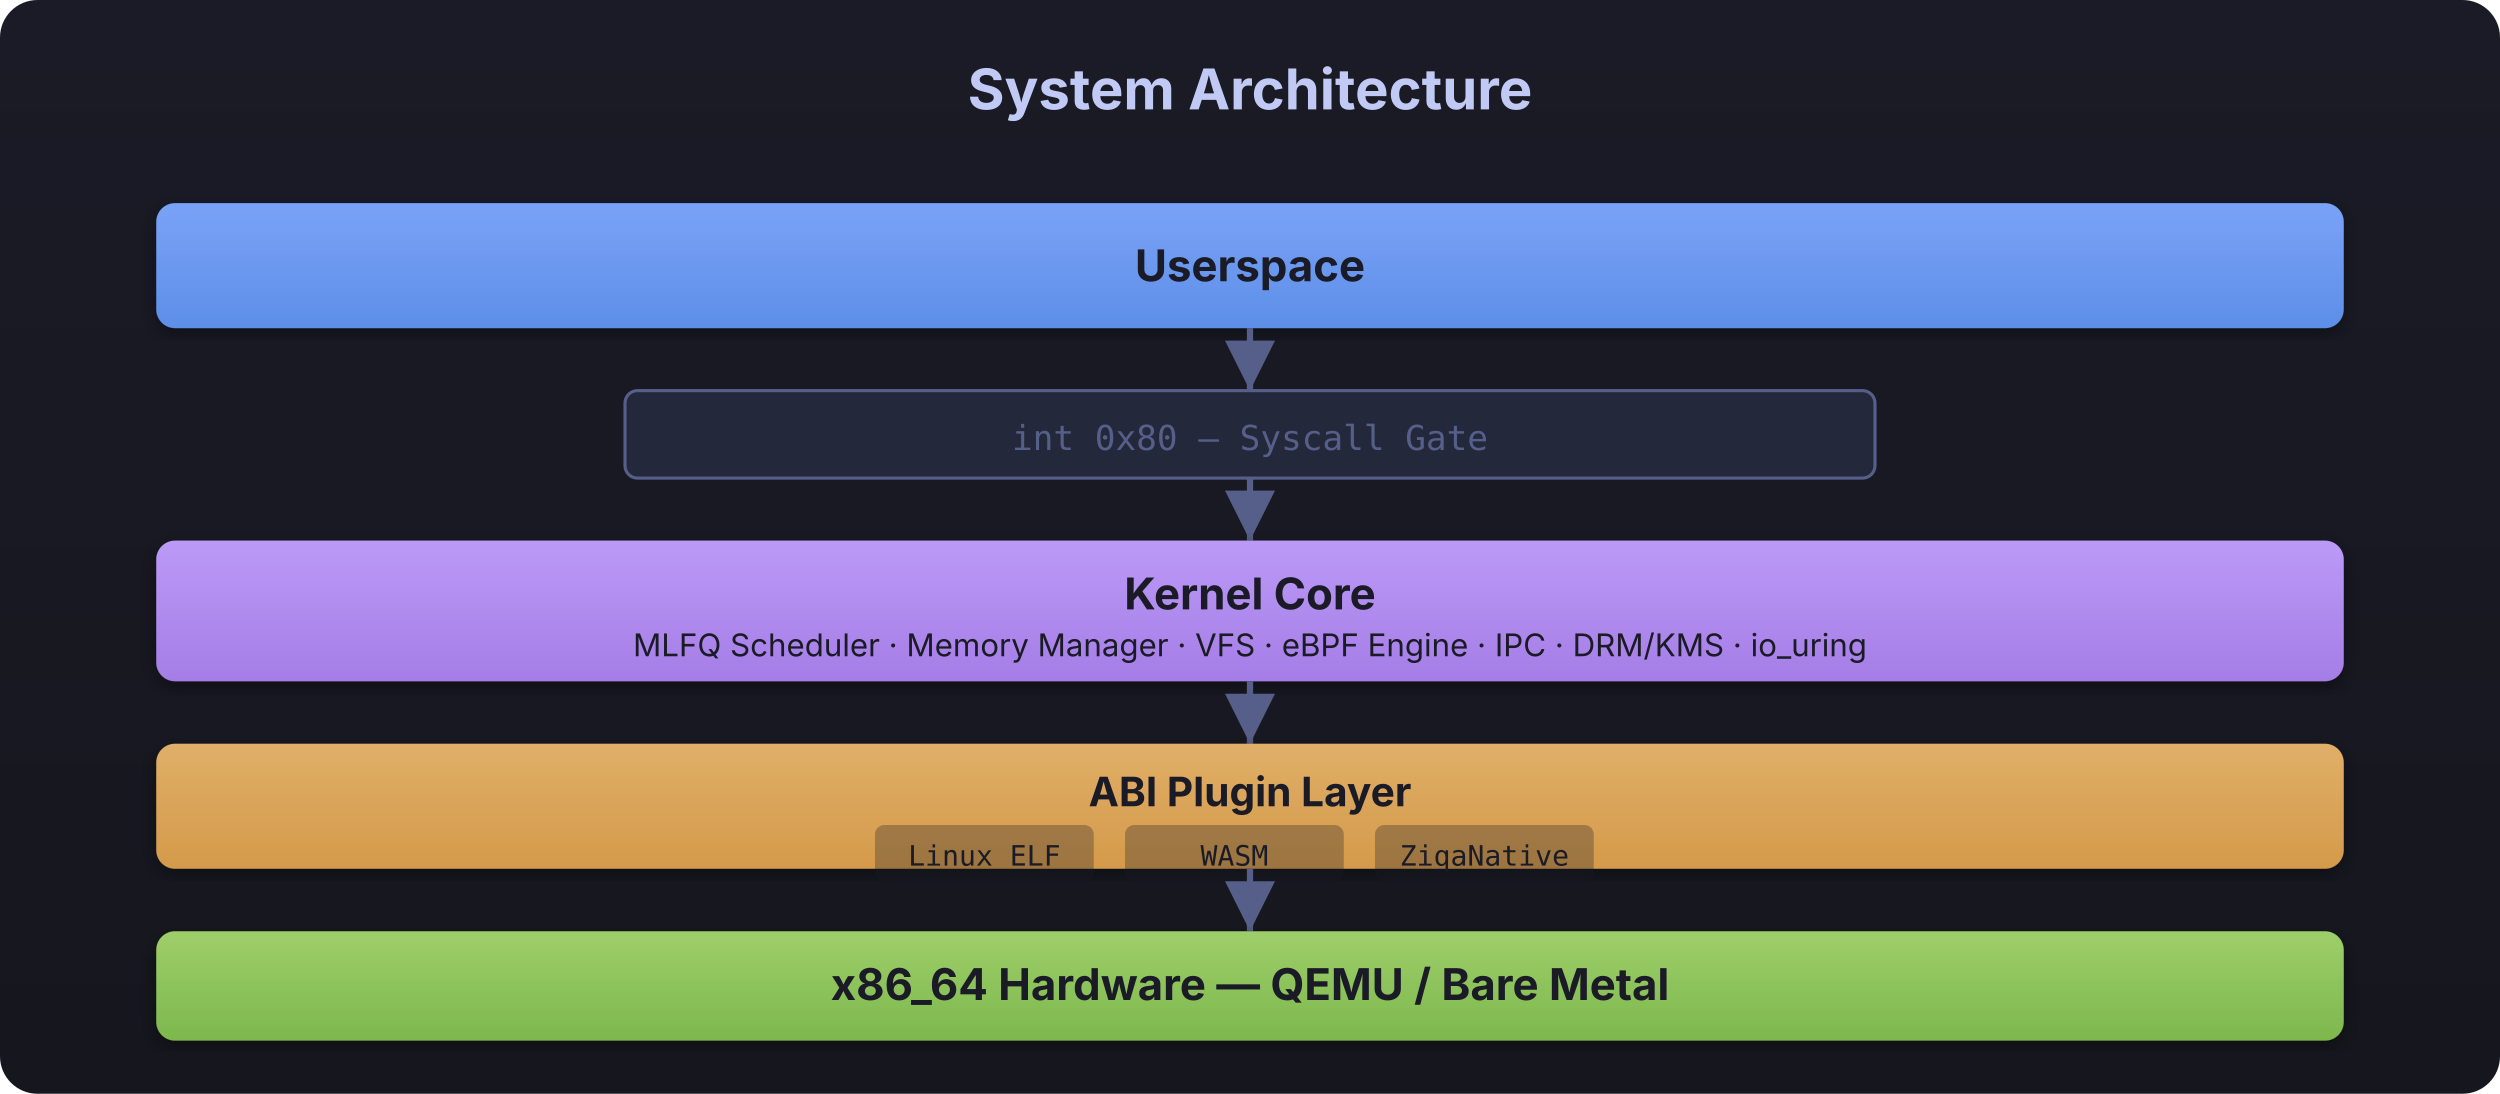
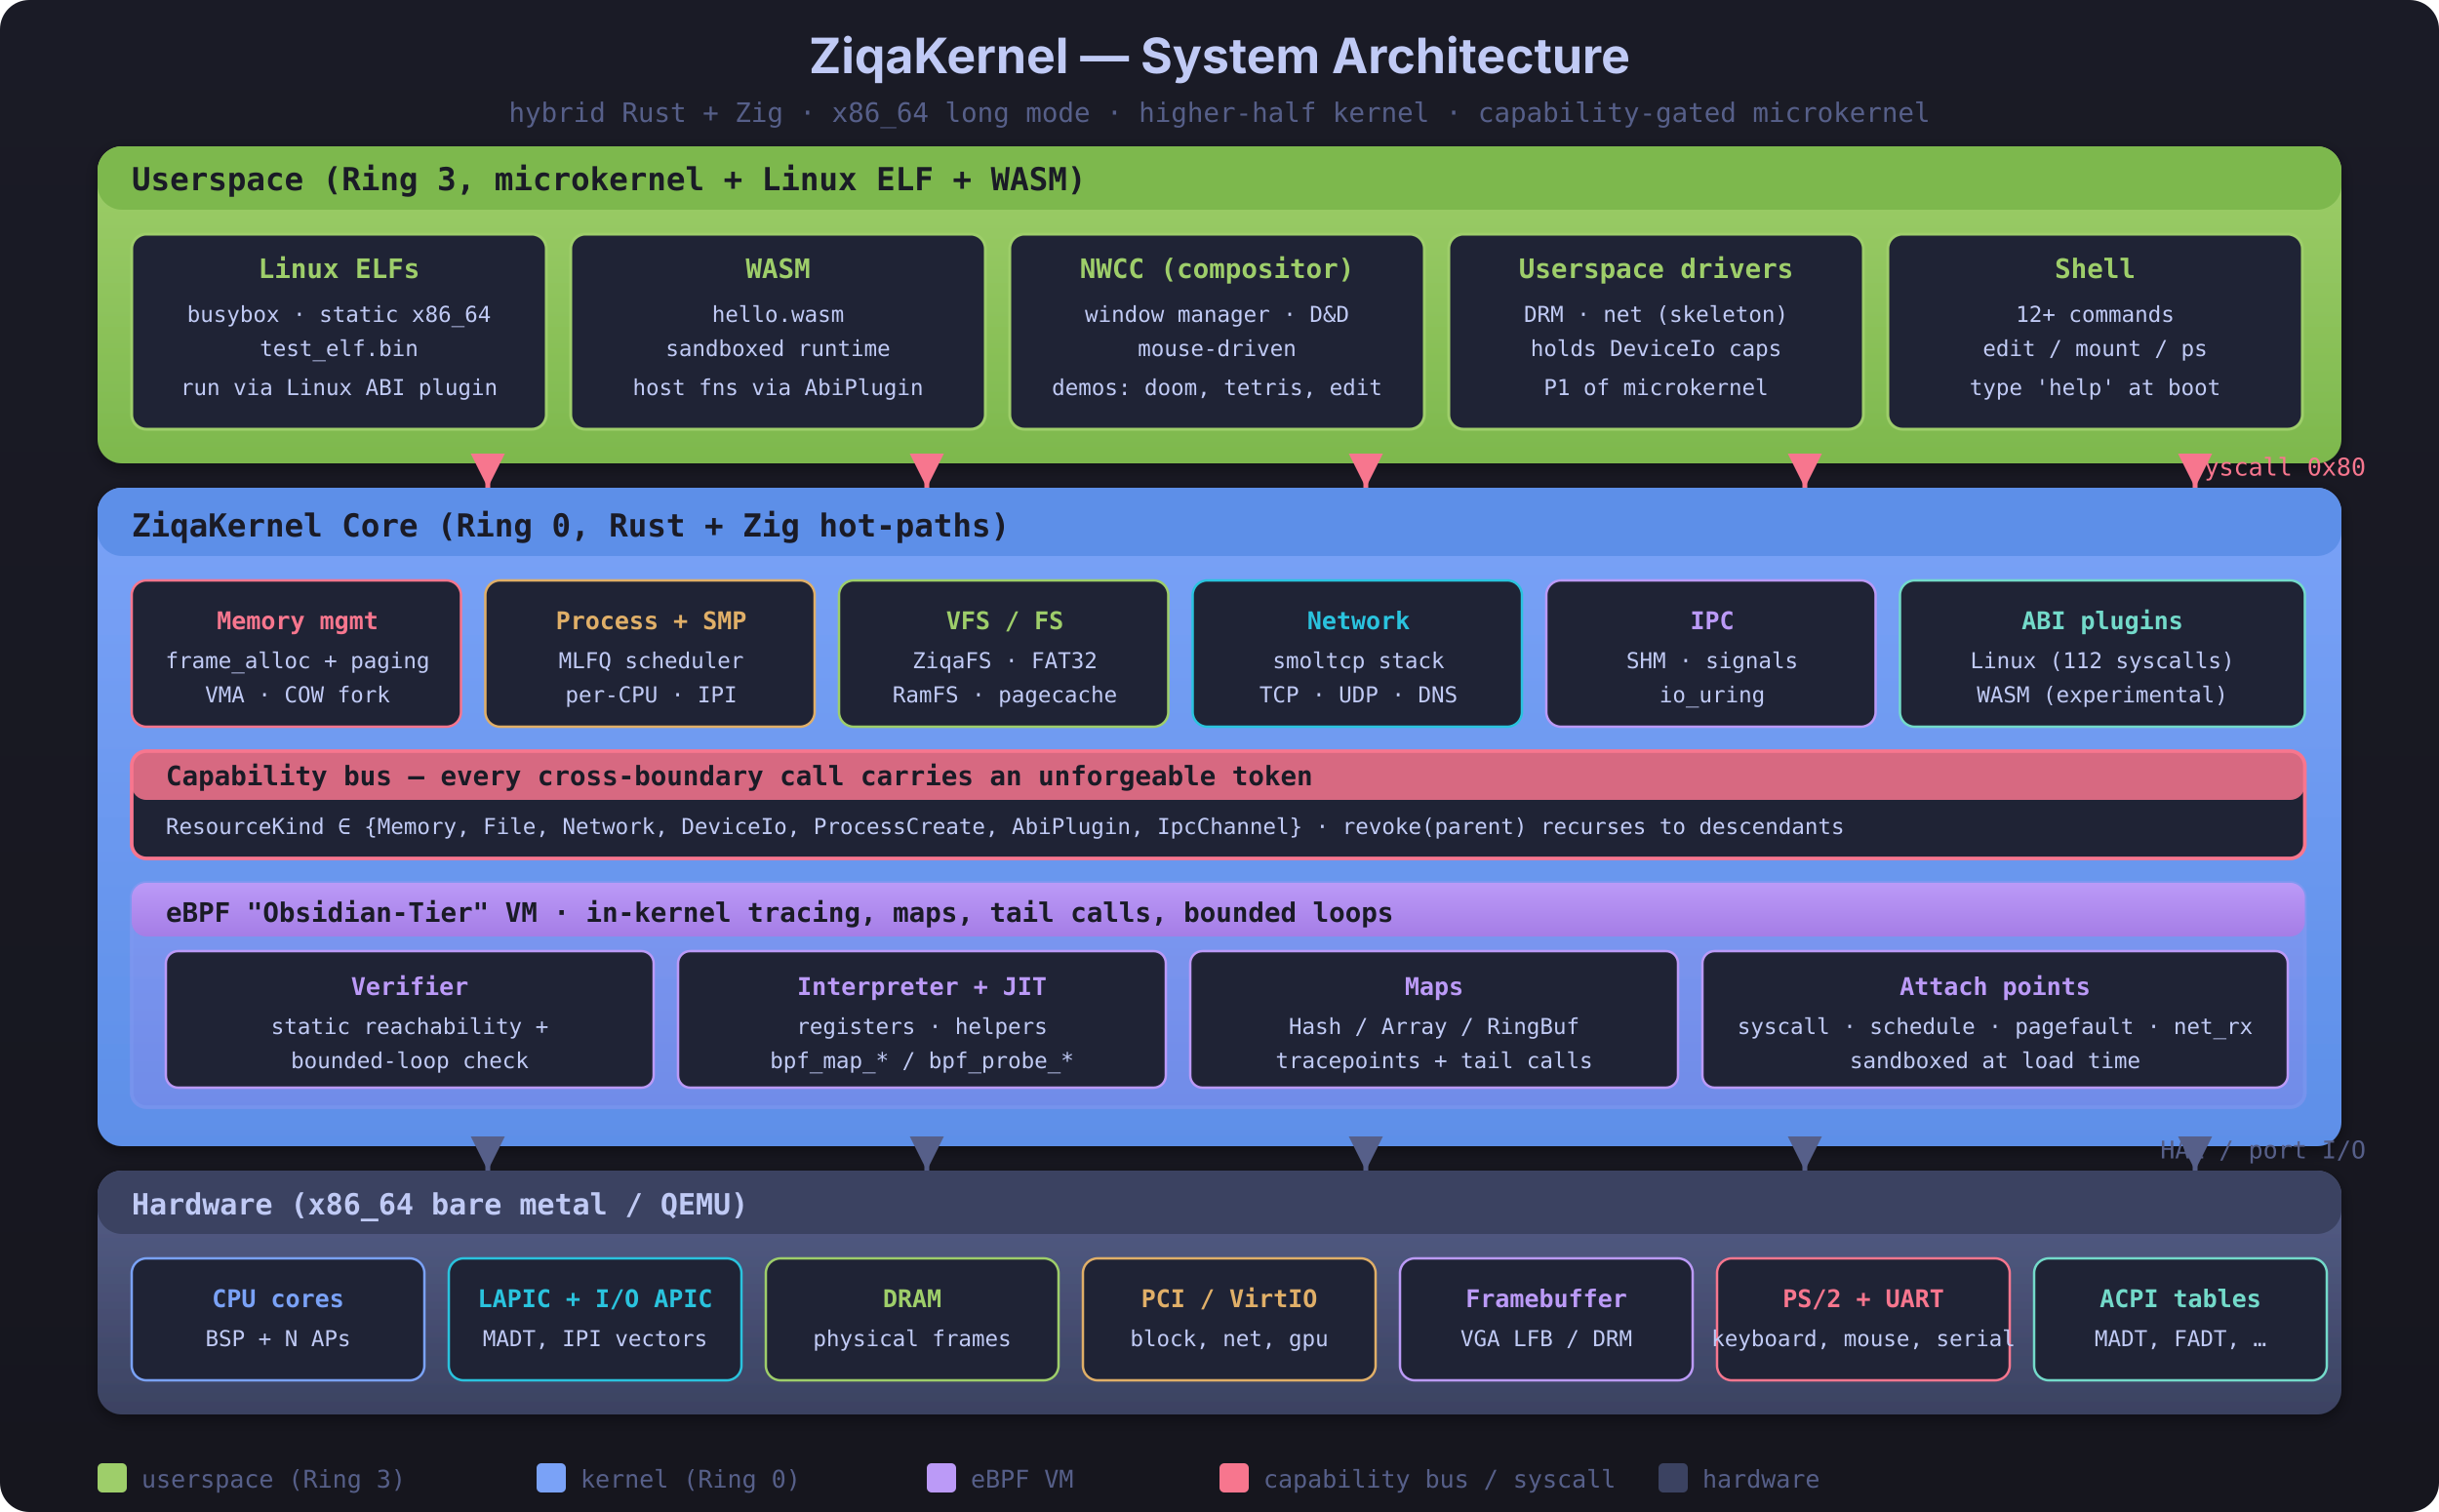
- <svg xmlns="http://www.w3.org/2000/svg" viewBox="0 0 800 350" width="800" height="350">
+ <svg xmlns="http://www.w3.org/2000/svg" viewBox="0 0 1000 620" width="1000" height="620" font-family="system-ui, -apple-system, 'Segoe UI', sans-serif">
  <defs>
    <linearGradient id="bg" x1="0" y1="0" x2="0" y2="1">
      <stop offset="0%" stop-color="#1a1b26" />
      <stop offset="100%" stop-color="#16161e" />
    </linearGradient>
    <linearGradient id="userg" x1="0" y1="0" x2="0" y2="1">
+       <stop offset="0%" stop-color="#9ece6a" />
+       <stop offset="100%" stop-color="#7db84d" />
+     </linearGradient>
+     <linearGradient id="kernelg" x1="0" y1="0" x2="0" y2="1">
      <stop offset="0%" stop-color="#7aa2f7" />
      <stop offset="100%" stop-color="#5d8fe8" />
    </linearGradient>
-     <linearGradient id="coreg" x1="0" y1="0" x2="0" y2="1">
+     <linearGradient id="hwg" x1="0" y1="0" x2="0" y2="1">
+       <stop offset="0%" stop-color="#565f89" />
+       <stop offset="100%" stop-color="#3b4261" />
+     </linearGradient>
+     <linearGradient id="accg" x1="0" y1="0" x2="0" y2="1">
+       <stop offset="0%" stop-color="#f7768e" />
+       <stop offset="100%" stop-color="#e55a75" />
+     </linearGradient>
+     <linearGradient id="ebg" x1="0" y1="0" x2="0" y2="1">
      <stop offset="0%" stop-color="#bb9af7" />
      <stop offset="100%" stop-color="#a57de6" />
-     </linearGradient>
-     <linearGradient id="pluging" x1="0" y1="0" x2="0" y2="1">
-       <stop offset="0%" stop-color="#e0af68" />
-       <stop offset="100%" stop-color="#d49a4a" />
-     </linearGradient>
-     <linearGradient id="hwg" x1="0" y1="0" x2="0" y2="1">
-       <stop offset="0%" stop-color="#9ece6a" />
-       <stop offset="100%" stop-color="#7db84d" />
    </linearGradient>
    <filter id="shadow">
      <feDropShadow dx="0" dy="2" stdDeviation="3" flood-color="#000" flood-opacity="0.4" />
    </filter>
-     <marker id="arrow" viewBox="0 0 10 10" refX="10" refY="5" markerWidth="8" markerHeight="8" orient="auto">
+     <filter id="shadow-lg">
+       <feDropShadow dx="0" dy="4" stdDeviation="6" flood-color="#000" flood-opacity="0.55" />
+     </filter>
+     <marker id="arrow" viewBox="0 0 10 10" refX="10" refY="5" markerWidth="7" markerHeight="7" orient="auto">
      <path d="M0,0 L10,5 L0,10 Z" fill="#565f89" />
    </marker>
+     <marker id="arrow-accent" viewBox="0 0 10 10" refX="10" refY="5" markerWidth="7" markerHeight="7" orient="auto">
+       <path d="M0,0 L10,5 L0,10 Z" fill="#f7768e" />
+     </marker>
  </defs>
-   <rect width="800" height="350" fill="url(#bg)" rx="12" />
-   <text x="400" y="35" text-anchor="middle" fill="#c0caf5" font-size="18" font-weight="bold" font-family="system-ui, -apple-system, sans-serif">System Architecture</text>
-   <rect x="50" y="65" width="700" height="40" rx="6" fill="url(#userg)" filter="url(#shadow)" />
-   <text x="400" y="90" text-anchor="middle" fill="#1a1b26" font-size="14" font-weight="bold" font-family="system-ui, -apple-system, sans-serif">Userspace</text>
-   <line x1="400" y1="105" x2="400" y2="125" stroke="#565f89" stroke-width="2" marker-end="url(#arrow)" />
-   <rect x="200" y="125" width="400" height="28" rx="4" fill="#24283b" stroke="#565f89" stroke-width="1" />
-   <text x="400" y="144" text-anchor="middle" fill="#565f89" font-size="11" font-family="monospace">int 0x80 — Syscall Gate</text>
-   <line x1="400" y1="153" x2="400" y2="173" stroke="#565f89" stroke-width="2" marker-end="url(#arrow)" />
-   <rect x="50" y="173" width="700" height="45" rx="6" fill="url(#coreg)" filter="url(#shadow)" />
-   <text x="400" y="195" text-anchor="middle" fill="#1a1b26" font-size="14" font-weight="bold" font-family="system-ui, -apple-system, sans-serif">Kernel Core</text>
-   <text x="400" y="210" text-anchor="middle" fill="#1a1b26" font-size="10" font-family="system-ui, -apple-system, sans-serif">MLFQ Scheduler · Memory Manager · VFS · eBPF Engine · IPC · DRM/KMS · io_uring</text>
-   <line x1="400" y1="218" x2="400" y2="238" stroke="#565f89" stroke-width="2" marker-end="url(#arrow)" />
-   <rect x="50" y="238" width="700" height="40" rx="6" fill="url(#pluging)" filter="url(#shadow)" />
-   <text x="400" y="258" text-anchor="middle" fill="#1a1b26" font-size="13" font-weight="bold" font-family="system-ui, -apple-system, sans-serif">ABI Plugin Layer</text>
-   <g transform="translate(280, 264)">
-     <rect x="0" y="0" width="70" height="18" rx="3" fill="#1a1b26" opacity="0.3" />
-     <text x="35" y="13" text-anchor="middle" fill="#1a1b26" font-size="9" font-family="monospace">Linux ELF</text>
-   </g>
-   <g transform="translate(360, 264)">
-     <rect x="0" y="0" width="70" height="18" rx="3" fill="#1a1b26" opacity="0.3" />
-     <text x="35" y="13" text-anchor="middle" fill="#1a1b26" font-size="9" font-family="monospace">WASM</text>
-   </g>
-   <g transform="translate(440, 264)">
-     <rect x="0" y="0" width="70" height="18" rx="3" fill="#1a1b26" opacity="0.3" />
-     <text x="35" y="13" text-anchor="middle" fill="#1a1b26" font-size="9" font-family="monospace">ZiqaNative</text>
-   </g>
-   <line x1="400" y1="278" x2="400" y2="298" stroke="#565f89" stroke-width="2" marker-end="url(#arrow)" />
-   <rect x="50" y="298" width="700" height="35" rx="6" fill="url(#hwg)" filter="url(#shadow)" />
-   <text x="400" y="320" text-anchor="middle" fill="#1a1b26" font-size="14" font-weight="bold" font-family="system-ui, -apple-system, sans-serif">x86_64 Hardware — QEMU / Bare Metal</text>
+   <rect width="1000" height="620" fill="url(#bg)" rx="12" />
+   <text x="500" y="30" text-anchor="middle" fill="#c0caf5" font-size="20" font-weight="bold">ZiqaKernel — System Architecture</text>
+   <text x="500" y="50" text-anchor="middle" fill="#565f89" font-size="11" font-family="monospace">hybrid Rust + Zig · x86_64 long mode · higher-half kernel · capability-gated microkernel</text>
+   <g transform="translate(40, 480)">
+     <rect x="0" y="0" width="920" height="100" rx="10" fill="url(#hwg)" filter="url(#shadow)" />
+     <rect x="0" y="0" width="920" height="26" rx="10" fill="#3b4261" />
+     <text x="14" y="18" fill="#c0caf5" font-size="12" font-weight="bold" font-family="monospace">Hardware (x86_64 bare metal / QEMU)</text>
+     <g transform="translate(14, 36)">
+       <rect x="0" y="0" width="120" height="50" rx="6" fill="#1f2335" stroke="#7aa2f7" stroke-width="1" />
+       <text x="60" y="20" text-anchor="middle" fill="#7aa2f7" font-size="10" font-weight="bold" font-family="monospace">CPU cores</text>
+       <text x="60" y="36" text-anchor="middle" fill="#c0caf5" font-size="9" font-family="monospace">BSP + N APs</text>
+     </g>
+     <g transform="translate(144, 36)">
+       <rect x="0" y="0" width="120" height="50" rx="6" fill="#1f2335" stroke="#2ac3de" stroke-width="1" />
+       <text x="60" y="20" text-anchor="middle" fill="#2ac3de" font-size="10" font-weight="bold" font-family="monospace">LAPIC + I/O APIC</text>
+       <text x="60" y="36" text-anchor="middle" fill="#c0caf5" font-size="9" font-family="monospace">MADT, IPI vectors</text>
+     </g>
+     <g transform="translate(274, 36)">
+       <rect x="0" y="0" width="120" height="50" rx="6" fill="#1f2335" stroke="#9ece6a" stroke-width="1" />
+       <text x="60" y="20" text-anchor="middle" fill="#9ece6a" font-size="10" font-weight="bold" font-family="monospace">DRAM</text>
+       <text x="60" y="36" text-anchor="middle" fill="#c0caf5" font-size="9" font-family="monospace">physical frames</text>
+     </g>
+     <g transform="translate(404, 36)">
+       <rect x="0" y="0" width="120" height="50" rx="6" fill="#1f2335" stroke="#e0af68" stroke-width="1" />
+       <text x="60" y="20" text-anchor="middle" fill="#e0af68" font-size="10" font-weight="bold" font-family="monospace">PCI / VirtIO</text>
+       <text x="60" y="36" text-anchor="middle" fill="#c0caf5" font-size="9" font-family="monospace">block, net, gpu</text>
+     </g>
+     <g transform="translate(534, 36)">
+       <rect x="0" y="0" width="120" height="50" rx="6" fill="#1f2335" stroke="#bb9af7" stroke-width="1" />
+       <text x="60" y="20" text-anchor="middle" fill="#bb9af7" font-size="10" font-weight="bold" font-family="monospace">Framebuffer</text>
+       <text x="60" y="36" text-anchor="middle" fill="#c0caf5" font-size="9" font-family="monospace">VGA LFB / DRM</text>
+     </g>
+     <g transform="translate(664, 36)">
+       <rect x="0" y="0" width="120" height="50" rx="6" fill="#1f2335" stroke="#f7768e" stroke-width="1" />
+       <text x="60" y="20" text-anchor="middle" fill="#f7768e" font-size="10" font-weight="bold" font-family="monospace">PS/2 + UART</text>
+       <text x="60" y="36" text-anchor="middle" fill="#c0caf5" font-size="9" font-family="monospace">keyboard, mouse, serial</text>
+     </g>
+     <g transform="translate(794, 36)">
+       <rect x="0" y="0" width="120" height="50" rx="6" fill="#1f2335" stroke="#73daca" stroke-width="1" />
+       <text x="60" y="20" text-anchor="middle" fill="#73daca" font-size="10" font-weight="bold" font-family="monospace">ACPI tables</text>
+       <text x="60" y="36" text-anchor="middle" fill="#c0caf5" font-size="9" font-family="monospace">MADT, FADT, …</text>
+     </g>
+   </g>
+   <g transform="translate(40, 200)">
+     <rect x="0" y="0" width="920" height="270" rx="10" fill="url(#kernelg)" filter="url(#shadow)" />
+     <rect x="0" y="0" width="920" height="28" rx="10" fill="#5d8fe8" />
+     <text x="14" y="20" fill="#1a1b26" font-size="13" font-weight="bold" font-family="monospace">ZiqaKernel Core (Ring 0, Rust + Zig hot-paths)</text>
+     <g transform="translate(14, 38)">
+       <rect x="0" y="0" width="135" height="60" rx="6" fill="#1f2335" stroke="#f7768e" stroke-width="1" />
+       <text x="68" y="20" text-anchor="middle" fill="#f7768e" font-size="10" font-weight="bold" font-family="monospace">Memory mgmt</text>
+       <text x="68" y="36" text-anchor="middle" fill="#c0caf5" font-size="9" font-family="monospace">frame_alloc + paging</text>
+       <text x="68" y="50" text-anchor="middle" fill="#c0caf5" font-size="9" font-family="monospace">VMA · COW fork</text>
+     </g>
+     <g transform="translate(159, 38)">
+       <rect x="0" y="0" width="135" height="60" rx="6" fill="#1f2335" stroke="#e0af68" stroke-width="1" />
+       <text x="68" y="20" text-anchor="middle" fill="#e0af68" font-size="10" font-weight="bold" font-family="monospace">Process + SMP</text>
+       <text x="68" y="36" text-anchor="middle" fill="#c0caf5" font-size="9" font-family="monospace">MLFQ scheduler</text>
+       <text x="68" y="50" text-anchor="middle" fill="#c0caf5" font-size="9" font-family="monospace">per-CPU · IPI</text>
+     </g>
+     <g transform="translate(304, 38)">
+       <rect x="0" y="0" width="135" height="60" rx="6" fill="#1f2335" stroke="#9ece6a" stroke-width="1" />
+       <text x="68" y="20" text-anchor="middle" fill="#9ece6a" font-size="10" font-weight="bold" font-family="monospace">VFS / FS</text>
+       <text x="68" y="36" text-anchor="middle" fill="#c0caf5" font-size="9" font-family="monospace">ZiqaFS · FAT32</text>
+       <text x="68" y="50" text-anchor="middle" fill="#c0caf5" font-size="9" font-family="monospace">RamFS · pagecache</text>
+     </g>
+     <g transform="translate(449, 38)">
+       <rect x="0" y="0" width="135" height="60" rx="6" fill="#1f2335" stroke="#2ac3de" stroke-width="1" />
+       <text x="68" y="20" text-anchor="middle" fill="#2ac3de" font-size="10" font-weight="bold" font-family="monospace">Network</text>
+       <text x="68" y="36" text-anchor="middle" fill="#c0caf5" font-size="9" font-family="monospace">smoltcp stack</text>
+       <text x="68" y="50" text-anchor="middle" fill="#c0caf5" font-size="9" font-family="monospace">TCP · UDP · DNS</text>
+     </g>
+     <g transform="translate(594, 38)">
+       <rect x="0" y="0" width="135" height="60" rx="6" fill="#1f2335" stroke="#bb9af7" stroke-width="1" />
+       <text x="68" y="20" text-anchor="middle" fill="#bb9af7" font-size="10" font-weight="bold" font-family="monospace">IPC</text>
+       <text x="68" y="36" text-anchor="middle" fill="#c0caf5" font-size="9" font-family="monospace">SHM · signals</text>
+       <text x="68" y="50" text-anchor="middle" fill="#c0caf5" font-size="9" font-family="monospace">io_uring</text>
+     </g>
+     <g transform="translate(739, 38)">
+       <rect x="0" y="0" width="166" height="60" rx="6" fill="#1f2335" stroke="#73daca" stroke-width="1" />
+       <text x="83" y="20" text-anchor="middle" fill="#73daca" font-size="10" font-weight="bold" font-family="monospace">ABI plugins</text>
+       <text x="83" y="36" text-anchor="middle" fill="#c0caf5" font-size="9" font-family="monospace">Linux (112 syscalls)</text>
+       <text x="83" y="50" text-anchor="middle" fill="#c0caf5" font-size="9" font-family="monospace">WASM (experimental)</text>
+     </g>
+     <g transform="translate(14, 108)">
+       <rect x="0" y="0" width="891" height="44" rx="6" fill="#1f2335" stroke="#f7768e" stroke-width="1.5" />
+       <rect x="0" y="0" width="891" height="20" rx="6" fill="#f7768e" opacity="0.85" />
+       <text x="14" y="14" fill="#1a1b26" font-size="11" font-weight="bold" font-family="monospace">Capability bus — every cross-boundary call carries an unforgeable token</text>
+       <text x="14" y="34" fill="#c0caf5" font-size="9" font-family="monospace">ResourceKind ∈ {Memory, File, Network, DeviceIo, ProcessCreate, AbiPlugin, IpcChannel}  ·  revoke(parent) recurses to descendants</text>
+     </g>
+     <g transform="translate(14, 162)">
+       <rect x="0" y="0" width="891" height="92" rx="6" fill="url(#ebg)" opacity="0.25" stroke="#bb9af7" stroke-width="1.5" />
+       <rect x="0" y="0" width="891" height="22" rx="6" fill="url(#ebg)" />
+       <text x="14" y="16" fill="#1a1b26" font-size="11" font-weight="bold" font-family="monospace">eBPF "Obsidian-Tier" VM  ·  in-kernel tracing, maps, tail calls, bounded loops</text>
+       <g transform="translate(14, 28)">
+         <rect x="0" y="0" width="200" height="56" rx="5" fill="#1f2335" stroke="#bb9af7" stroke-width="1" />
+         <text x="100" y="18" text-anchor="middle" fill="#bb9af7" font-size="10" font-weight="bold" font-family="monospace">Verifier</text>
+         <text x="100" y="34" text-anchor="middle" fill="#c0caf5" font-size="9" font-family="monospace">static reachability +</text>
+         <text x="100" y="48" text-anchor="middle" fill="#c0caf5" font-size="9" font-family="monospace">bounded-loop check</text>
+       </g>
+       <g transform="translate(224, 28)">
+         <rect x="0" y="0" width="200" height="56" rx="5" fill="#1f2335" stroke="#bb9af7" stroke-width="1" />
+         <text x="100" y="18" text-anchor="middle" fill="#bb9af7" font-size="10" font-weight="bold" font-family="monospace">Interpreter + JIT</text>
+         <text x="100" y="34" text-anchor="middle" fill="#c0caf5" font-size="9" font-family="monospace">registers · helpers</text>
+         <text x="100" y="48" text-anchor="middle" fill="#c0caf5" font-size="9" font-family="monospace">bpf_map_* / bpf_probe_*</text>
+       </g>
+       <g transform="translate(434, 28)">
+         <rect x="0" y="0" width="200" height="56" rx="5" fill="#1f2335" stroke="#bb9af7" stroke-width="1" />
+         <text x="100" y="18" text-anchor="middle" fill="#bb9af7" font-size="10" font-weight="bold" font-family="monospace">Maps</text>
+         <text x="100" y="34" text-anchor="middle" fill="#c0caf5" font-size="9" font-family="monospace">Hash / Array / RingBuf</text>
+         <text x="100" y="48" text-anchor="middle" fill="#c0caf5" font-size="9" font-family="monospace">tracepoints + tail calls</text>
+       </g>
+       <g transform="translate(644, 28)">
+         <rect x="0" y="0" width="240" height="56" rx="5" fill="#1f2335" stroke="#bb9af7" stroke-width="1" />
+         <text x="120" y="18" text-anchor="middle" fill="#bb9af7" font-size="10" font-weight="bold" font-family="monospace">Attach points</text>
+         <text x="120" y="34" text-anchor="middle" fill="#c0caf5" font-size="9" font-family="monospace">syscall · schedule · pagefault · net_rx</text>
+         <text x="120" y="48" text-anchor="middle" fill="#c0caf5" font-size="9" font-family="monospace">sandboxed at load time</text>
+       </g>
+     </g>
+   </g>
+   <g transform="translate(40, 60)">
+     <rect x="0" y="0" width="920" height="130" rx="10" fill="url(#userg)" filter="url(#shadow)" />
+     <rect x="0" y="0" width="920" height="26" rx="10" fill="#7db84d" />
+     <text x="14" y="18" fill="#1a1b26" font-size="13" font-weight="bold" font-family="monospace">Userspace (Ring 3, microkernel + Linux ELF + WASM)</text>
+     <g transform="translate(14, 36)">
+       <rect x="0" y="0" width="170" height="80" rx="6" fill="#1f2335" stroke="#9ece6a" stroke-width="1.2" />
+       <text x="85" y="18" text-anchor="middle" fill="#9ece6a" font-size="11" font-weight="bold" font-family="monospace">Linux ELFs</text>
+       <text x="85" y="36" text-anchor="middle" fill="#c0caf5" font-size="9" font-family="monospace">busybox · static x86_64</text>
+       <text x="85" y="50" text-anchor="middle" fill="#c0caf5" font-size="9" font-family="monospace">test_elf.bin</text>
+       <text x="85" y="66" text-anchor="middle" fill="#c0caf5" font-size="9" font-family="monospace">run via Linux ABI plugin</text>
+     </g>
+     <g transform="translate(194, 36)">
+       <rect x="0" y="0" width="170" height="80" rx="6" fill="#1f2335" stroke="#9ece6a" stroke-width="1.2" />
+       <text x="85" y="18" text-anchor="middle" fill="#9ece6a" font-size="11" font-weight="bold" font-family="monospace">WASM</text>
+       <text x="85" y="36" text-anchor="middle" fill="#c0caf5" font-size="9" font-family="monospace">hello.wasm</text>
+       <text x="85" y="50" text-anchor="middle" fill="#c0caf5" font-size="9" font-family="monospace">sandboxed runtime</text>
+       <text x="85" y="66" text-anchor="middle" fill="#c0caf5" font-size="9" font-family="monospace">host fns via AbiPlugin</text>
+     </g>
+     <g transform="translate(374, 36)">
+       <rect x="0" y="0" width="170" height="80" rx="6" fill="#1f2335" stroke="#9ece6a" stroke-width="1.2" />
+       <text x="85" y="18" text-anchor="middle" fill="#9ece6a" font-size="11" font-weight="bold" font-family="monospace">NWCC (compositor)</text>
+       <text x="85" y="36" text-anchor="middle" fill="#c0caf5" font-size="9" font-family="monospace">window manager · D&amp;D</text>
+       <text x="85" y="50" text-anchor="middle" fill="#c0caf5" font-size="9" font-family="monospace">mouse-driven</text>
+       <text x="85" y="66" text-anchor="middle" fill="#c0caf5" font-size="9" font-family="monospace">demos: doom, tetris, edit</text>
+     </g>
+     <g transform="translate(554, 36)">
+       <rect x="0" y="0" width="170" height="80" rx="6" fill="#1f2335" stroke="#9ece6a" stroke-width="1.2" />
+       <text x="85" y="18" text-anchor="middle" fill="#9ece6a" font-size="11" font-weight="bold" font-family="monospace">Userspace drivers</text>
+       <text x="85" y="36" text-anchor="middle" fill="#c0caf5" font-size="9" font-family="monospace">DRM · net (skeleton)</text>
+       <text x="85" y="50" text-anchor="middle" fill="#c0caf5" font-size="9" font-family="monospace">holds DeviceIo caps</text>
+       <text x="85" y="66" text-anchor="middle" fill="#c0caf5" font-size="9" font-family="monospace">P1 of microkernel</text>
+     </g>
+     <g transform="translate(734, 36)">
+       <rect x="0" y="0" width="170" height="80" rx="6" fill="#1f2335" stroke="#9ece6a" stroke-width="1.2" />
+       <text x="85" y="18" text-anchor="middle" fill="#9ece6a" font-size="11" font-weight="bold" font-family="monospace">Shell</text>
+       <text x="85" y="36" text-anchor="middle" fill="#c0caf5" font-size="9" font-family="monospace">12+ commands</text>
+       <text x="85" y="50" text-anchor="middle" fill="#c0caf5" font-size="9" font-family="monospace">edit / mount / ps</text>
+       <text x="85" y="66" text-anchor="middle" fill="#c0caf5" font-size="9" font-family="monospace">type 'help' at boot</text>
+     </g>
+   </g>
+   <g>
+     <line x1="200" y1="190" x2="200" y2="200" stroke="#f7768e" stroke-width="2" marker-end="url(#arrow-accent)" />
+     <line x1="380" y1="190" x2="380" y2="200" stroke="#f7768e" stroke-width="2" marker-end="url(#arrow-accent)" />
+     <line x1="560" y1="190" x2="560" y2="200" stroke="#f7768e" stroke-width="2" marker-end="url(#arrow-accent)" />
+     <line x1="740" y1="190" x2="740" y2="200" stroke="#f7768e" stroke-width="2" marker-end="url(#arrow-accent)" />
+     <line x1="900" y1="190" x2="900" y2="200" stroke="#f7768e" stroke-width="2" marker-end="url(#arrow-accent)" />
+     <text x="970" y="195" text-anchor="end" fill="#f7768e" font-size="10" font-family="monospace">syscall 0x80</text>
+   </g>
+   <g>
+     <line x1="200" y1="470" x2="200" y2="480" stroke="#565f89" stroke-width="2" marker-end="url(#arrow)" />
+     <line x1="380" y1="470" x2="380" y2="480" stroke="#565f89" stroke-width="2" marker-end="url(#arrow)" />
+     <line x1="560" y1="470" x2="560" y2="480" stroke="#565f89" stroke-width="2" marker-end="url(#arrow)" />
+     <line x1="740" y1="470" x2="740" y2="480" stroke="#565f89" stroke-width="2" marker-end="url(#arrow)" />
+     <line x1="900" y1="470" x2="900" y2="480" stroke="#565f89" stroke-width="2" marker-end="url(#arrow)" />
+     <text x="970" y="475" text-anchor="end" fill="#565f89" font-size="10" font-family="monospace">HAL / port I/O</text>
+   </g>
+   <g transform="translate(40, 600)">
+     <rect x="0" y="0" width="12" height="12" rx="2" fill="#9ece6a" />
+     <text x="18" y="10" fill="#565f89" font-size="10" font-family="monospace">userspace (Ring 3)</text>
+     <rect x="180" y="0" width="12" height="12" rx="2" fill="#7aa2f7" />
+     <text x="198" y="10" fill="#565f89" font-size="10" font-family="monospace">kernel (Ring 0)</text>
+     <rect x="340" y="0" width="12" height="12" rx="2" fill="#bb9af7" />
+     <text x="358" y="10" fill="#565f89" font-size="10" font-family="monospace">eBPF VM</text>
+     <rect x="460" y="0" width="12" height="12" rx="2" fill="#f7768e" />
+     <text x="478" y="10" fill="#565f89" font-size="10" font-family="monospace">capability bus / syscall</text>
+     <rect x="640" y="0" width="12" height="12" rx="2" fill="#3b4261" />
+     <text x="658" y="10" fill="#565f89" font-size="10" font-family="monospace">hardware</text>
+   </g>
</svg>
